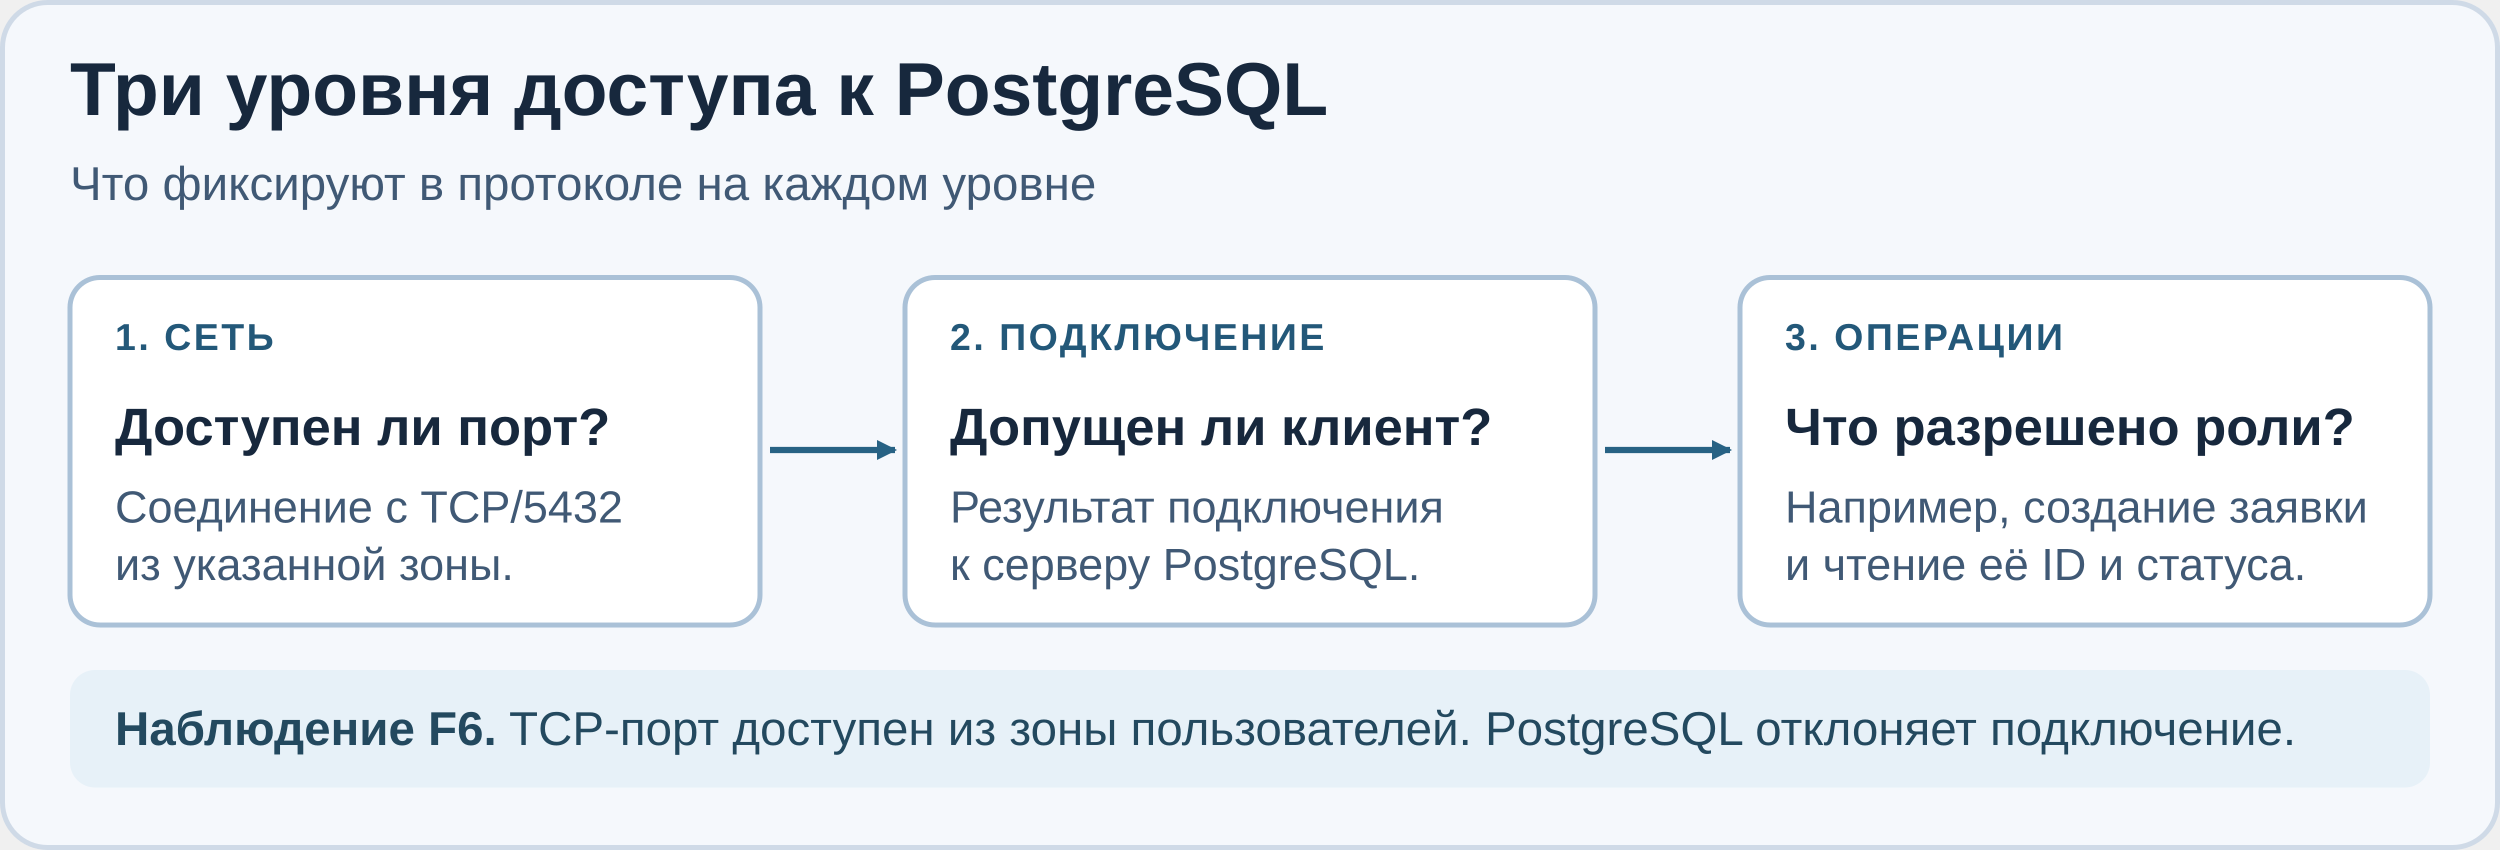
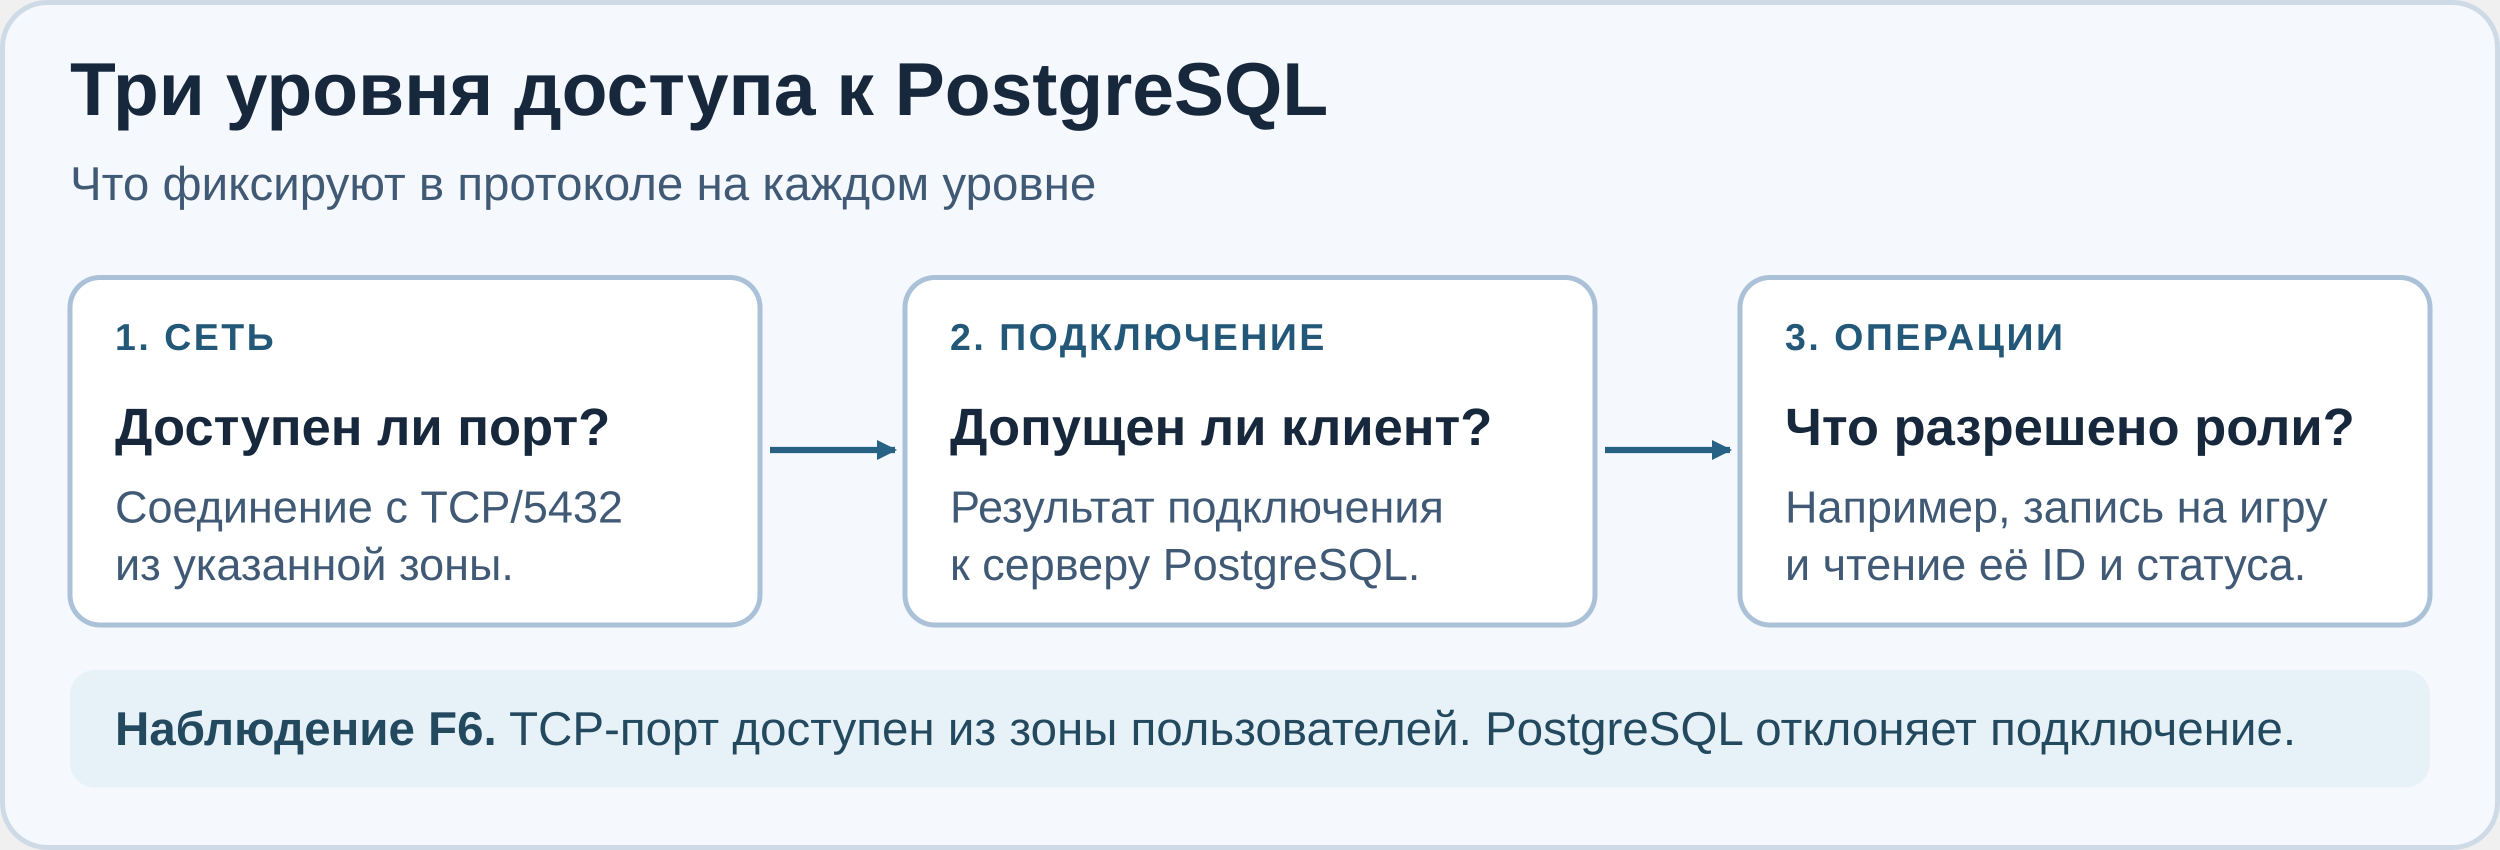
<svg xmlns="http://www.w3.org/2000/svg" viewBox="0 0 1000 340" width="1000" height="340" role="img" aria-labelledby="title desc">
  <defs>
    <marker id="arrow" viewBox="0 0 10 10" refX="9" refY="5" markerWidth="8" markerHeight="8" orient="auto" markerUnits="userSpaceOnUse">
      <path d="M0 0 L10 5 L0 10Z" fill="#276284" />
    </marker>
  </defs>
  <rect x="1" y="1" width="998" height="338" rx="18" fill="#f5f8fc" stroke="#cfdae7" stroke-width="2" />
  <g font-family="Segoe UI, Arial, sans-serif" fill="#17283d">
    <text x="28" y="46" font-size="30" font-weight="700">Три уровня доступа к PostgreSQL</text>
    <text x="28" y="80" font-size="19" fill="#405975">Что фиксируют в протоколе на каждом уровне</text>
    <g fill="#ffffff" stroke="#aac1d7" stroke-width="2">
      <rect x="28" y="111" width="276" height="139" rx="12" />
      <rect x="362" y="111" width="276" height="139" rx="12" />
      <rect x="696" y="111" width="276" height="139" rx="12" />
    </g>
    <g font-size="15" font-weight="700" fill="#235879" letter-spacing="1">
      <text x="46" y="140">1. СЕТЬ</text>
      <text x="380" y="140">2. ПОДКЛЮЧЕНИЕ</text>
      <text x="714" y="140">3. ОПЕРАЦИИ</text>
    </g>
    <g font-size="21" font-weight="700">
      <text x="46" y="178">Доступен ли порт?</text>
      <text x="380" y="178">Допущен ли клиент?</text>
      <text x="714" y="178">Что разрешено роли?</text>
    </g>
    <g font-size="18" fill="#405975">
      <text x="46" y="209">Соединение с TCP/5432</text>
      <text x="46" y="232">из указанной зоны.</text>
      <text x="380" y="209">Результат подключения</text>
      <text x="380" y="232">к серверу PostgreSQL.</text>
-       <text x="714" y="209">Например, создание заявки</text>
+       <text x="714" y="209">Например, запись на игру</text>
      <text x="714" y="232">и чтение её ID и статуса.</text>
    </g>
    <g fill="none" stroke="#276284" stroke-width="2.5" marker-end="url(#arrow)">
      <path d="M308 180 H358" />
      <path d="M642 180 H692" />
    </g>
    <rect x="28" y="268" width="944" height="47" rx="10" fill="#e7f1f8" />
    <text x="46" y="298" font-size="19" fill="#23495f">
      <tspan font-weight="700">Наблюдение F6.</tspan> TCP-порт доступен из зоны пользователей. PostgreSQL отклоняет подключение.</text>
  </g>
</svg>
